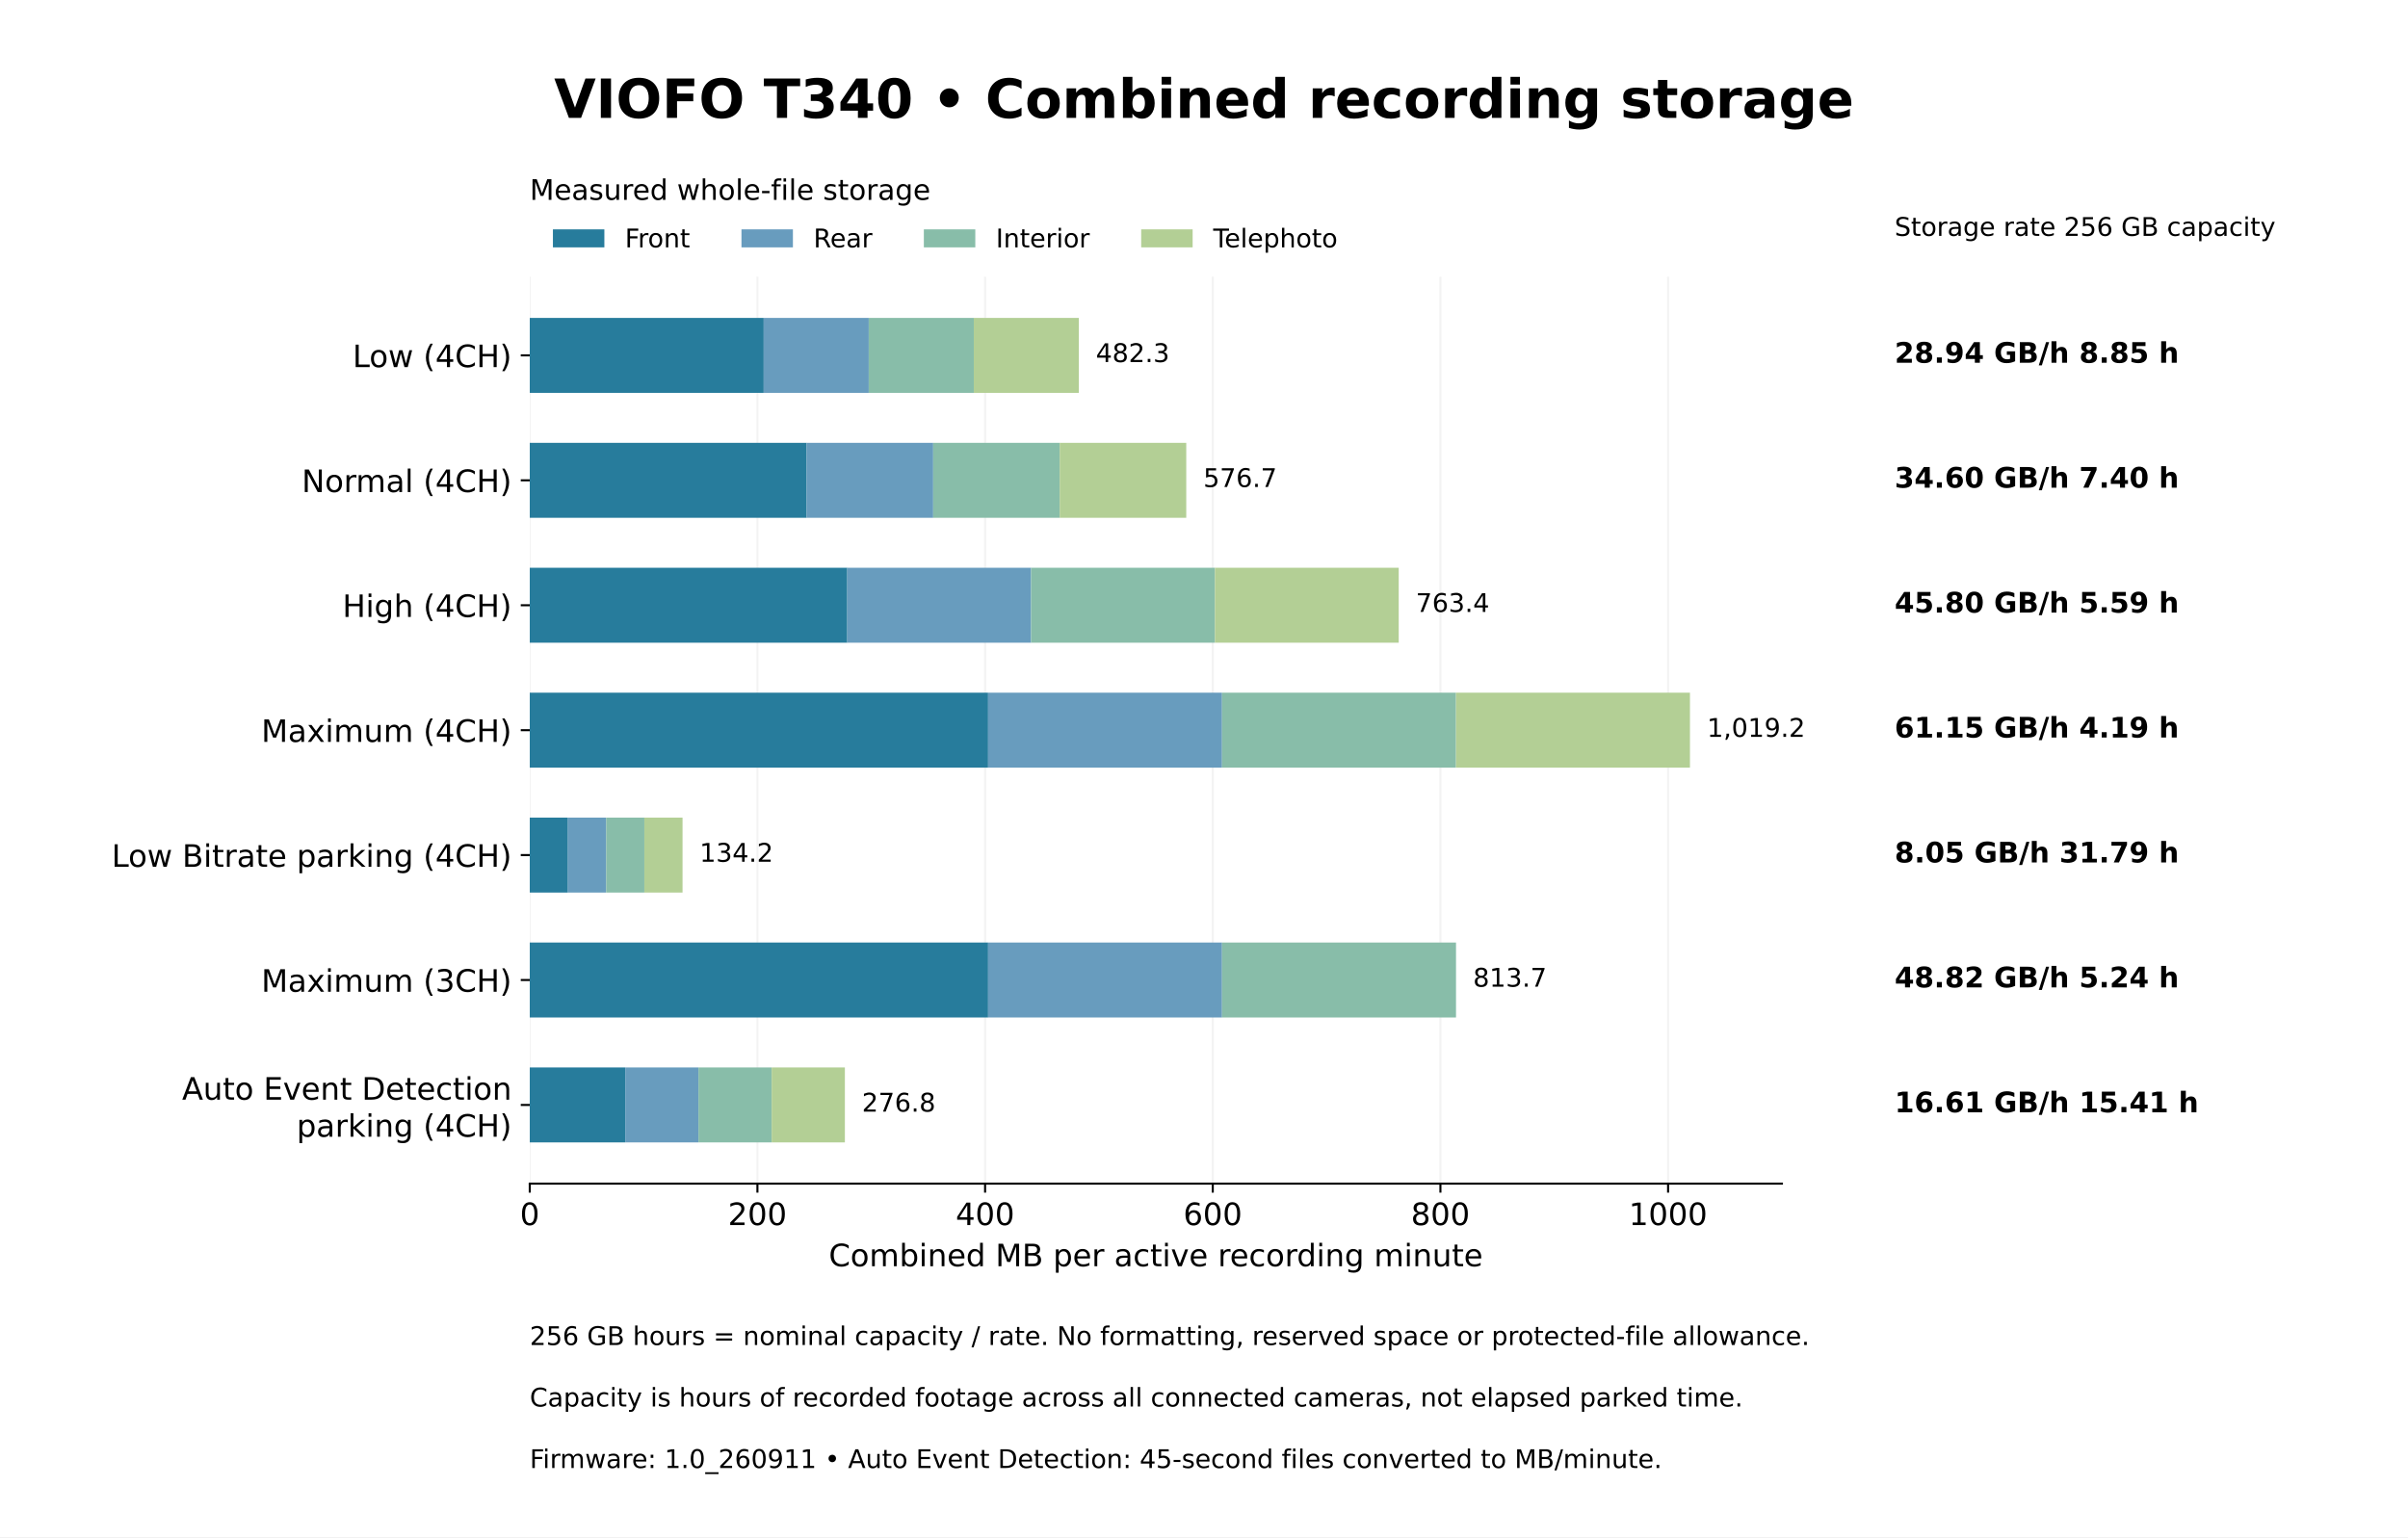
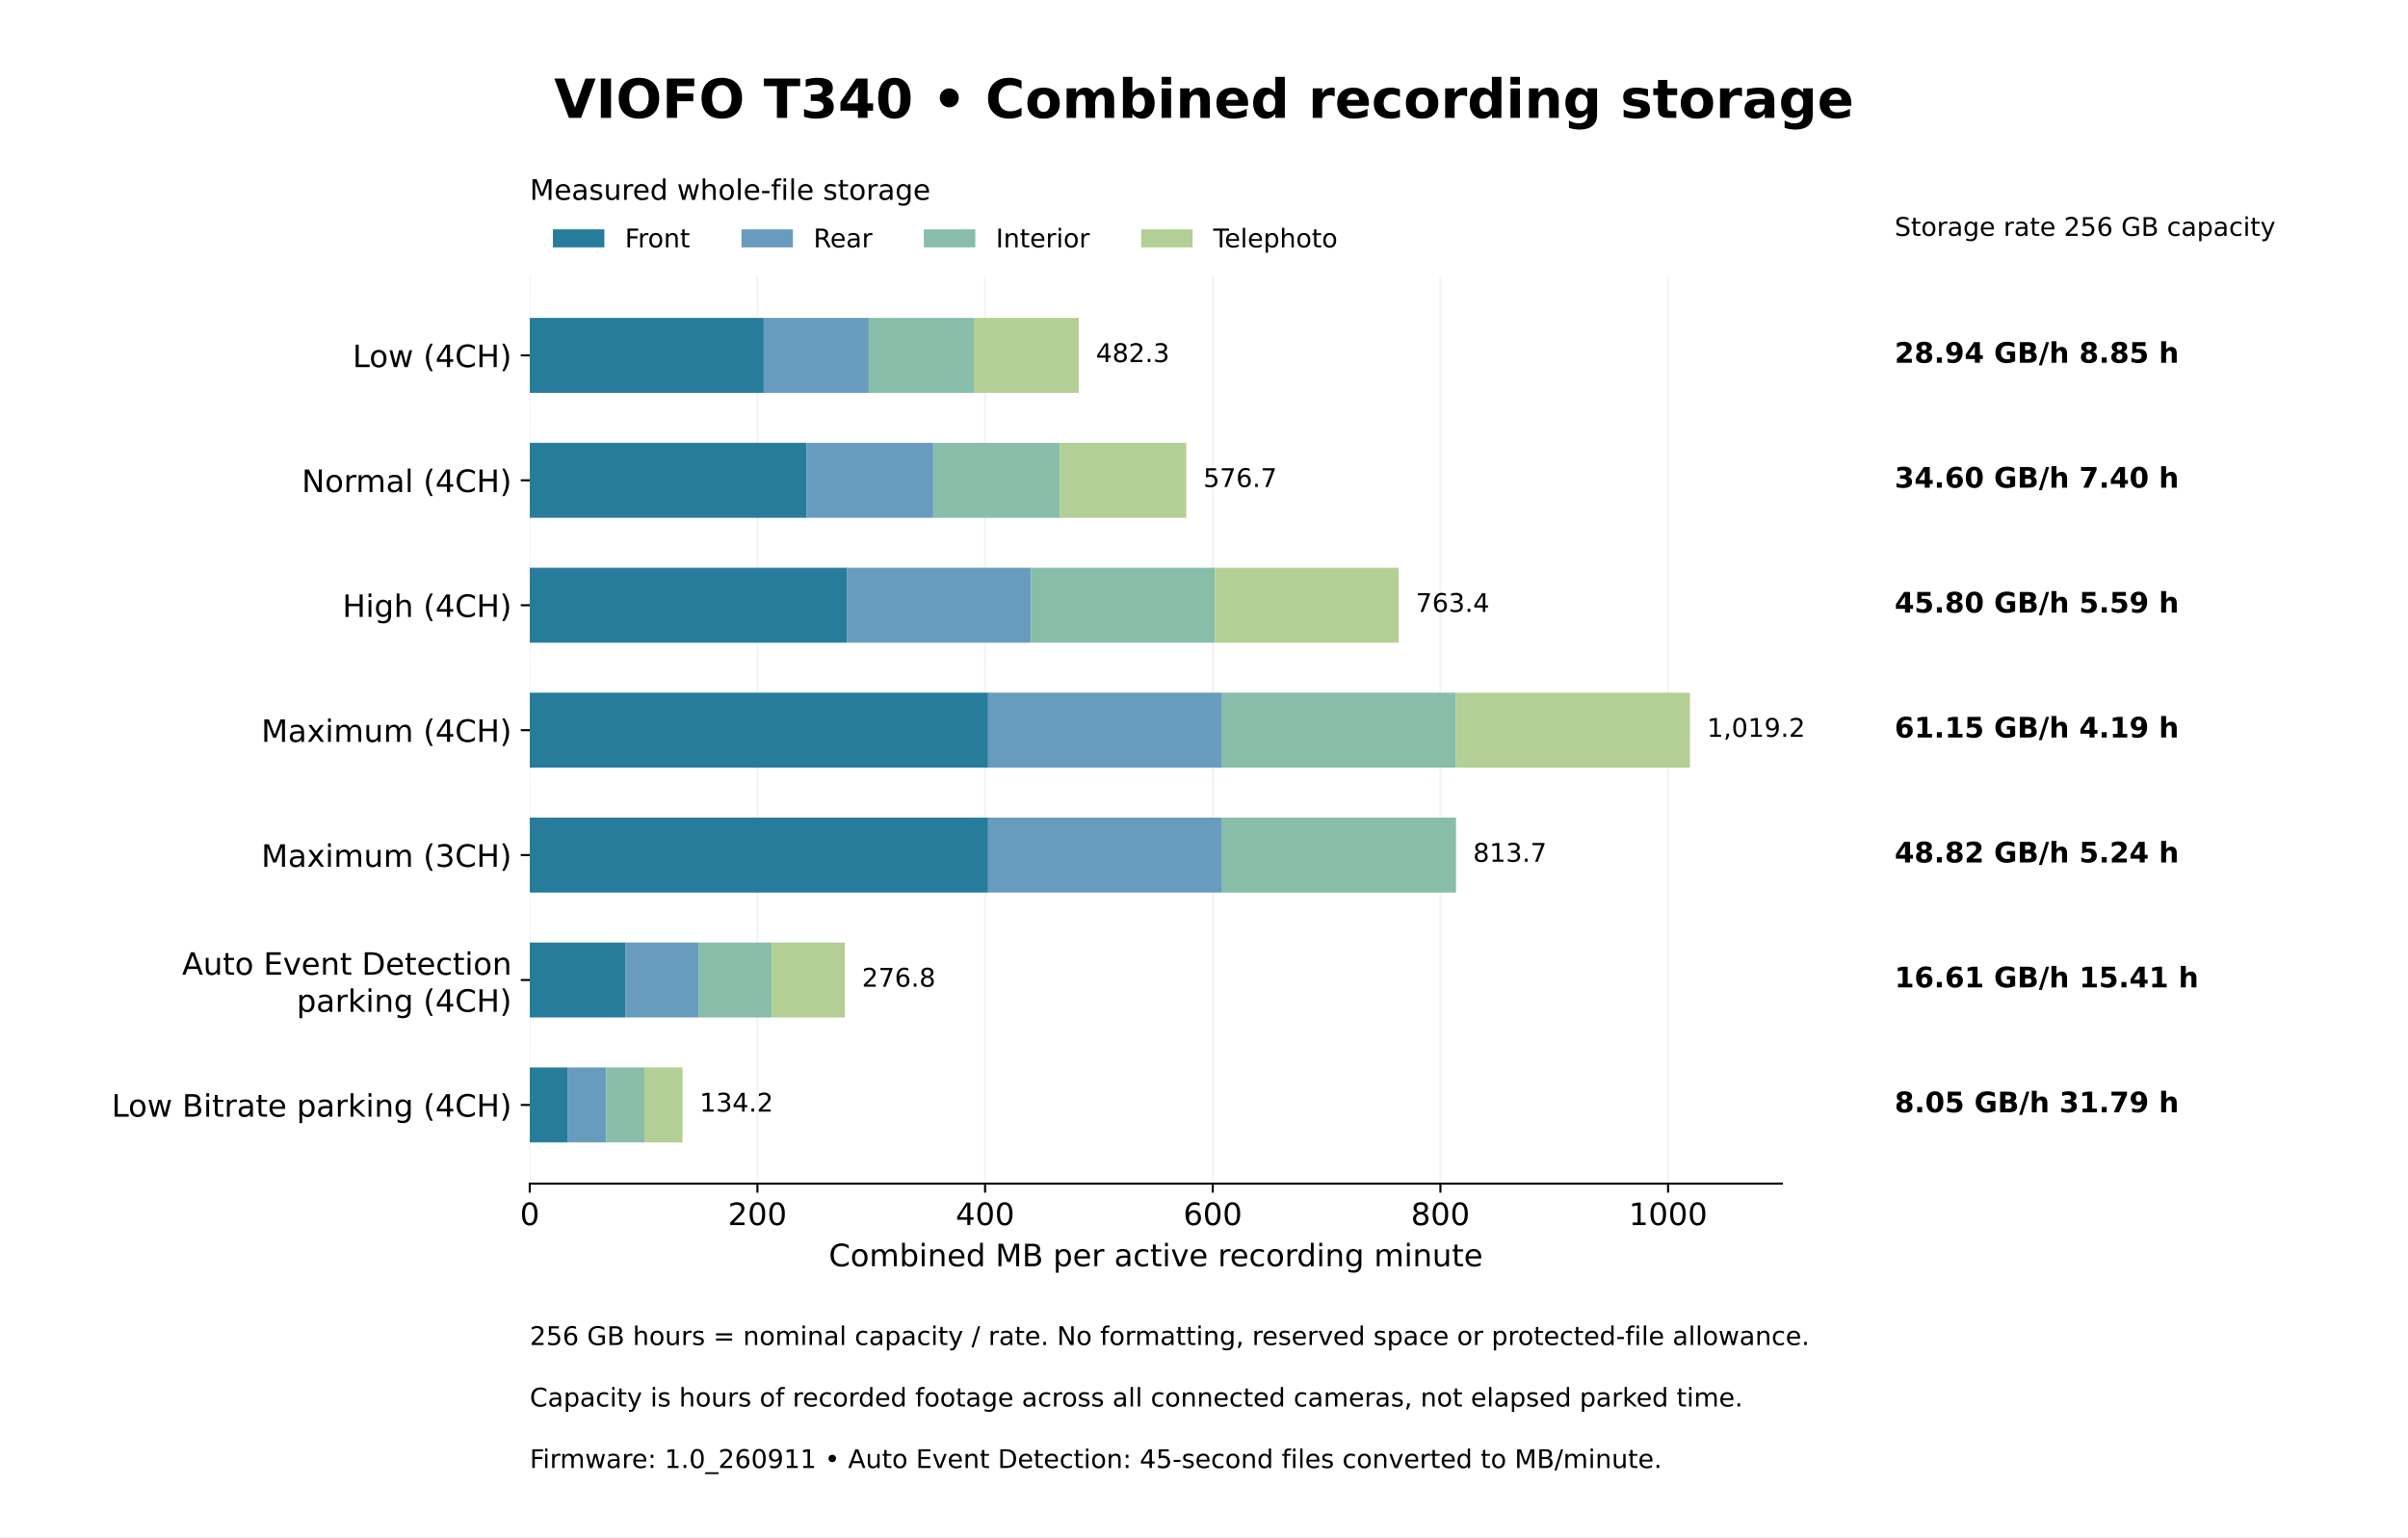
<svg xmlns="http://www.w3.org/2000/svg" xmlns:xlink="http://www.w3.org/1999/xlink" width="936pt" height="597.6pt" viewBox="0 0 936 597.6" version="1.1">
  <defs>
    <style type="text/css">*{stroke-linejoin: round; stroke-linecap: butt}</style>
  </defs>
  <g id="figure_1">
    <g id="patch_1">
      <path d="M 0 597.6 L 936 597.6 L 936 0 L 0 0 z " style="fill: #ffffff" />
    </g>
    <g id="axes_1">
      <g id="patch_2">
        <path d="M 205.92 460.152 L 692.64 460.152 L 692.64 107.568 L 205.92 107.568 z " style="fill: #ffffff" />
      </g>
      <g id="matplotlib.axis_1">
        <g id="xtick_1">
          <g id="line2d_1">
-             <path d="M 205.92 460.152 L 205.92 107.568 " clip-path="url(#p21abf85c77)" style="fill: none; stroke: #b0b0b0; stroke-opacity: 0.16; stroke-width: 0.8; stroke-linecap: square" />
+             <path d="M 205.92 460.152 L 205.92 107.568 " clip-path="url(#p09217255fc)" style="fill: none; stroke: #b0b0b0; stroke-opacity: 0.16; stroke-width: 0.8; stroke-linecap: square" />
          </g>
          <g id="line2d_2">
            <defs>
-               <path id="m1214e8e219" d="M 0 0 L 0 3.5 " style="stroke: #000000; stroke-width: 0.8" />
+               <path id="m234fcac634" d="M 0 0 L 0 3.5 " style="stroke: #000000; stroke-width: 0.8" />
            </defs>
            <g>
-               <use xlink:href="#m1214e8e219" x="205.92" y="460.152" style="stroke: #000000; stroke-width: 0.8" />
+               <use xlink:href="#m234fcac634" x="205.92" y="460.152" style="stroke: #000000; stroke-width: 0.8" />
            </g>
          </g>
          <g id="text_1">
            <text style="font-size: 12px; font-family: 'DejaVu Sans'; text-anchor: middle" x="205.92" y="476.269" transform="rotate(-0 205.92 476.2692)">0</text>
          </g>
        </g>
        <g id="xtick_2">
          <g id="line2d_3">
-             <path d="M 294.415 460.152 L 294.415 107.568 " clip-path="url(#p21abf85c77)" style="fill: none; stroke: #b0b0b0; stroke-opacity: 0.16; stroke-width: 0.8; stroke-linecap: square" />
+             <path d="M 294.415 460.152 L 294.415 107.568 " clip-path="url(#p09217255fc)" style="fill: none; stroke: #b0b0b0; stroke-opacity: 0.16; stroke-width: 0.8; stroke-linecap: square" />
          </g>
          <g id="line2d_4">
            <g>
-               <use xlink:href="#m1214e8e219" x="294.415" y="460.152" style="stroke: #000000; stroke-width: 0.8" />
+               <use xlink:href="#m234fcac634" x="294.415" y="460.152" style="stroke: #000000; stroke-width: 0.8" />
            </g>
          </g>
          <g id="text_2">
            <text style="font-size: 12px; font-family: 'DejaVu Sans'; text-anchor: middle" x="294.415" y="476.269" transform="rotate(-0 294.4145 476.2692)">200</text>
          </g>
        </g>
        <g id="xtick_3">
          <g id="line2d_5">
-             <path d="M 382.909 460.152 L 382.909 107.568 " clip-path="url(#p21abf85c77)" style="fill: none; stroke: #b0b0b0; stroke-opacity: 0.16; stroke-width: 0.8; stroke-linecap: square" />
+             <path d="M 382.909 460.152 L 382.909 107.568 " clip-path="url(#p09217255fc)" style="fill: none; stroke: #b0b0b0; stroke-opacity: 0.16; stroke-width: 0.8; stroke-linecap: square" />
          </g>
          <g id="line2d_6">
            <g>
-               <use xlink:href="#m1214e8e219" x="382.909" y="460.152" style="stroke: #000000; stroke-width: 0.8" />
+               <use xlink:href="#m234fcac634" x="382.909" y="460.152" style="stroke: #000000; stroke-width: 0.8" />
            </g>
          </g>
          <g id="text_3">
            <text style="font-size: 12px; font-family: 'DejaVu Sans'; text-anchor: middle" x="382.909" y="476.269" transform="rotate(-0 382.9091 476.2692)">400</text>
          </g>
        </g>
        <g id="xtick_4">
          <g id="line2d_7">
-             <path d="M 471.404 460.152 L 471.404 107.568 " clip-path="url(#p21abf85c77)" style="fill: none; stroke: #b0b0b0; stroke-opacity: 0.16; stroke-width: 0.8; stroke-linecap: square" />
+             <path d="M 471.404 460.152 L 471.404 107.568 " clip-path="url(#p09217255fc)" style="fill: none; stroke: #b0b0b0; stroke-opacity: 0.16; stroke-width: 0.8; stroke-linecap: square" />
          </g>
          <g id="line2d_8">
            <g>
-               <use xlink:href="#m1214e8e219" x="471.404" y="460.152" style="stroke: #000000; stroke-width: 0.8" />
+               <use xlink:href="#m234fcac634" x="471.404" y="460.152" style="stroke: #000000; stroke-width: 0.8" />
            </g>
          </g>
          <g id="text_4">
            <text style="font-size: 12px; font-family: 'DejaVu Sans'; text-anchor: middle" x="471.404" y="476.269" transform="rotate(-0 471.4036 476.2692)">600</text>
          </g>
        </g>
        <g id="xtick_5">
          <g id="line2d_9">
-             <path d="M 559.898 460.152 L 559.898 107.568 " clip-path="url(#p21abf85c77)" style="fill: none; stroke: #b0b0b0; stroke-opacity: 0.16; stroke-width: 0.8; stroke-linecap: square" />
+             <path d="M 559.898 460.152 L 559.898 107.568 " clip-path="url(#p09217255fc)" style="fill: none; stroke: #b0b0b0; stroke-opacity: 0.16; stroke-width: 0.8; stroke-linecap: square" />
          </g>
          <g id="line2d_10">
            <g>
-               <use xlink:href="#m1214e8e219" x="559.898" y="460.152" style="stroke: #000000; stroke-width: 0.8" />
+               <use xlink:href="#m234fcac634" x="559.898" y="460.152" style="stroke: #000000; stroke-width: 0.8" />
            </g>
          </g>
          <g id="text_5">
            <text style="font-size: 12px; font-family: 'DejaVu Sans'; text-anchor: middle" x="559.898" y="476.269" transform="rotate(-0 559.8982 476.2692)">800</text>
          </g>
        </g>
        <g id="xtick_6">
          <g id="line2d_11">
-             <path d="M 648.393 460.152 L 648.393 107.568 " clip-path="url(#p21abf85c77)" style="fill: none; stroke: #b0b0b0; stroke-opacity: 0.16; stroke-width: 0.8; stroke-linecap: square" />
+             <path d="M 648.393 460.152 L 648.393 107.568 " clip-path="url(#p09217255fc)" style="fill: none; stroke: #b0b0b0; stroke-opacity: 0.16; stroke-width: 0.8; stroke-linecap: square" />
          </g>
          <g id="line2d_12">
            <g>
-               <use xlink:href="#m1214e8e219" x="648.393" y="460.152" style="stroke: #000000; stroke-width: 0.8" />
+               <use xlink:href="#m234fcac634" x="648.393" y="460.152" style="stroke: #000000; stroke-width: 0.8" />
            </g>
          </g>
          <g id="text_6">
            <text style="font-size: 12px; font-family: 'DejaVu Sans'; text-anchor: middle" x="648.393" y="476.269" transform="rotate(-0 648.3927 476.2692)">1000</text>
          </g>
        </g>
        <g id="text_7">
          <text style="font-size: 12px; font-family: 'DejaVu Sans'; text-anchor: middle" x="449.28" y="492.27" transform="rotate(-0 449.28 492.2701)">Combined MB per active recording minute</text>
        </g>
      </g>
      <g id="matplotlib.axis_2">
        <g id="ytick_1">
          <g id="line2d_13">
            <defs>
-               <path id="m1c0795b6b4" d="M 0 0 L -3.5 0 " style="stroke: #000000; stroke-width: 0.8" />
+               <path id="m7dcaa71ae1" d="M 0 0 L -3.5 0 " style="stroke: #000000; stroke-width: 0.8" />
            </defs>
            <g>
-               <use xlink:href="#m1c0795b6b4" x="205.92" y="138.164" style="stroke: #000000; stroke-width: 0.8" />
+               <use xlink:href="#m7dcaa71ae1" x="205.92" y="138.164" style="stroke: #000000; stroke-width: 0.8" />
            </g>
          </g>
          <g id="text_8">
            <text style="font-size: 12px; font-family: 'DejaVu Sans'; text-anchor: end" x="198.92" y="142.723" transform="rotate(-0 198.92 142.7227)">Low (4CH)</text>
          </g>
        </g>
        <g id="ytick_2">
          <g id="line2d_14">
            <g>
-               <use xlink:href="#m1c0795b6b4" x="205.92" y="186.729" style="stroke: #000000; stroke-width: 0.8" />
+               <use xlink:href="#m7dcaa71ae1" x="205.92" y="186.729" style="stroke: #000000; stroke-width: 0.8" />
            </g>
          </g>
          <g id="text_9">
            <text style="font-size: 12px; font-family: 'DejaVu Sans'; text-anchor: end" x="198.92" y="191.288" transform="rotate(-0 198.92 191.2885)">Normal (4CH)</text>
          </g>
        </g>
        <g id="ytick_3">
          <g id="line2d_15">
            <g>
-               <use xlink:href="#m1c0795b6b4" x="205.92" y="235.295" style="stroke: #000000; stroke-width: 0.8" />
+               <use xlink:href="#m7dcaa71ae1" x="205.92" y="235.295" style="stroke: #000000; stroke-width: 0.8" />
            </g>
          </g>
          <g id="text_10">
            <text style="font-size: 12px; font-family: 'DejaVu Sans'; text-anchor: end" x="198.92" y="239.854" transform="rotate(-0 198.92 239.8538)">High (4CH)</text>
          </g>
        </g>
        <g id="ytick_4">
          <g id="line2d_16">
            <g>
-               <use xlink:href="#m1c0795b6b4" x="205.92" y="283.86" style="stroke: #000000; stroke-width: 0.8" />
+               <use xlink:href="#m7dcaa71ae1" x="205.92" y="283.86" style="stroke: #000000; stroke-width: 0.8" />
            </g>
          </g>
          <g id="text_11">
            <text style="font-size: 12px; font-family: 'DejaVu Sans'; text-anchor: end" x="198.92" y="288.419" transform="rotate(-0 198.92 288.4191)">Maximum (4CH)</text>
          </g>
        </g>
        <g id="ytick_5">
          <g id="line2d_17">
            <g>
-               <use xlink:href="#m1c0795b6b4" x="205.92" y="332.425" style="stroke: #000000; stroke-width: 0.8" />
+               <use xlink:href="#m7dcaa71ae1" x="205.92" y="332.425" style="stroke: #000000; stroke-width: 0.8" />
            </g>
          </g>
          <g id="text_12">
-             <text style="font-size: 12px; font-family: 'DejaVu Sans'; text-anchor: end" x="198.92" y="336.984" transform="rotate(-0 198.92 336.9844)">Low Bitrate parking (4CH)</text>
+             <text style="font-size: 12px; font-family: 'DejaVu Sans'; text-anchor: end" x="198.92" y="336.984" transform="rotate(-0 198.92 336.9844)">Maximum (3CH)</text>
          </g>
        </g>
        <g id="ytick_6">
          <g id="line2d_18">
            <g>
-               <use xlink:href="#m1c0795b6b4" x="205.92" y="380.991" style="stroke: #000000; stroke-width: 0.8" />
+               <use xlink:href="#m7dcaa71ae1" x="205.92" y="380.991" style="stroke: #000000; stroke-width: 0.8" />
            </g>
          </g>
          <g id="text_13">
-             <text style="font-size: 12px; font-family: 'DejaVu Sans'; text-anchor: end" x="198.92" y="385.55" transform="rotate(-0 198.92 385.5496)">Maximum (3CH)</text>
+             <text style="font-size: 12px; font-family: 'DejaVu Sans'" transform="translate(70.75813 378.9486)">Auto Event Detection</text>
+             <text style="font-size: 12px; font-family: 'DejaVu Sans'" transform="translate(115.2931 393.3519)">parking (4CH)</text>
          </g>
        </g>
        <g id="ytick_7">
          <g id="line2d_19">
            <g>
-               <use xlink:href="#m1c0795b6b4" x="205.92" y="429.556" style="stroke: #000000; stroke-width: 0.8" />
+               <use xlink:href="#m7dcaa71ae1" x="205.92" y="429.556" style="stroke: #000000; stroke-width: 0.8" />
            </g>
          </g>
          <g id="text_14">
-             <text style="font-size: 12px; font-family: 'DejaVu Sans'" transform="translate(70.75813 427.5139)">Auto Event Detection</text>
-             <text style="font-size: 12px; font-family: 'DejaVu Sans'" transform="translate(115.2931 441.9172)">parking (4CH)</text>
+             <text style="font-size: 12px; font-family: 'DejaVu Sans'; text-anchor: end" x="198.92" y="434.115" transform="rotate(-0 198.92 434.1149)">Low Bitrate parking (4CH)</text>
          </g>
        </g>
      </g>
      <g id="patch_3">
-         <path d="M 205.92 123.595 L 296.857 123.595 L 296.857 152.734 L 205.92 152.734 z " clip-path="url(#p21abf85c77)" style="fill: #277c9c" />
+         <path d="M 205.92 123.595 L 296.857 123.595 L 296.857 152.734 L 205.92 152.734 z " clip-path="url(#p09217255fc)" style="fill: #277c9c" />
      </g>
      <g id="patch_4">
-         <path d="M 205.92 172.16 L 313.56 172.16 L 313.56 201.299 L 205.92 201.299 z " clip-path="url(#p21abf85c77)" style="fill: #277c9c" />
+         <path d="M 205.92 172.16 L 313.56 172.16 L 313.56 201.299 L 205.92 201.299 z " clip-path="url(#p09217255fc)" style="fill: #277c9c" />
      </g>
      <g id="patch_5">
-         <path d="M 205.92 220.725 L 329.335 220.725 L 329.335 249.864 L 205.92 249.864 z " clip-path="url(#p21abf85c77)" style="fill: #277c9c" />
+         <path d="M 205.92 220.725 L 329.335 220.725 L 329.335 249.864 L 205.92 249.864 z " clip-path="url(#p09217255fc)" style="fill: #277c9c" />
      </g>
      <g id="patch_6">
-         <path d="M 205.92 269.29 L 384.083 269.29 L 384.083 298.43 L 205.92 298.43 z " clip-path="url(#p21abf85c77)" style="fill: #277c9c" />
+         <path d="M 205.92 269.29 L 384.083 269.29 L 384.083 298.43 L 205.92 298.43 z " clip-path="url(#p09217255fc)" style="fill: #277c9c" />
      </g>
      <g id="patch_7">
-         <path d="M 205.92 317.856 L 220.767 317.856 L 220.767 346.995 L 205.92 346.995 z " clip-path="url(#p21abf85c77)" style="fill: #277c9c" />
+         <path d="M 205.92 317.856 L 384.083 317.856 L 384.083 346.995 L 205.92 346.995 z " clip-path="url(#p09217255fc)" style="fill: #277c9c" />
      </g>
      <g id="patch_8">
-         <path d="M 205.92 366.421 L 384.083 366.421 L 384.083 395.56 L 205.92 395.56 z " clip-path="url(#p21abf85c77)" style="fill: #277c9c" />
+         <path d="M 205.92 366.421 L 243.037 366.421 L 243.037 395.56 L 205.92 395.56 z " clip-path="url(#p09217255fc)" style="fill: #277c9c" />
      </g>
      <g id="patch_9">
-         <path d="M 205.92 414.986 L 243.037 414.986 L 243.037 444.125 L 205.92 444.125 z " clip-path="url(#p21abf85c77)" style="fill: #277c9c" />
+         <path d="M 205.92 414.986 L 220.767 414.986 L 220.767 444.125 L 205.92 444.125 z " clip-path="url(#p09217255fc)" style="fill: #277c9c" />
      </g>
      <g id="patch_10">
-         <path d="M 296.857 123.595 L 337.686 123.595 L 337.686 152.734 L 296.857 152.734 z " clip-path="url(#p21abf85c77)" style="fill: #689cbe" />
+         <path d="M 296.857 123.595 L 337.686 123.595 L 337.686 152.734 L 296.857 152.734 z " clip-path="url(#p09217255fc)" style="fill: #689cbe" />
      </g>
      <g id="patch_11">
-         <path d="M 313.56 172.16 L 362.741 172.16 L 362.741 201.299 L 313.56 201.299 z " clip-path="url(#p21abf85c77)" style="fill: #689cbe" />
+         <path d="M 313.56 172.16 L 362.741 172.16 L 362.741 201.299 L 313.56 201.299 z " clip-path="url(#p09217255fc)" style="fill: #689cbe" />
      </g>
      <g id="patch_12">
-         <path d="M 329.335 220.725 L 400.786 220.725 L 400.786 249.864 L 329.335 249.864 z " clip-path="url(#p21abf85c77)" style="fill: #689cbe" />
+         <path d="M 329.335 220.725 L 400.786 220.725 L 400.786 249.864 L 329.335 249.864 z " clip-path="url(#p09217255fc)" style="fill: #689cbe" />
      </g>
      <g id="patch_13">
-         <path d="M 384.083 269.29 L 475.02 269.29 L 475.02 298.43 L 384.083 298.43 z " clip-path="url(#p21abf85c77)" style="fill: #689cbe" />
+         <path d="M 384.083 269.29 L 475.02 269.29 L 475.02 298.43 L 384.083 298.43 z " clip-path="url(#p09217255fc)" style="fill: #689cbe" />
      </g>
      <g id="patch_14">
-         <path d="M 220.767 317.856 L 235.614 317.856 L 235.614 346.995 L 220.767 346.995 z " clip-path="url(#p21abf85c77)" style="fill: #689cbe" />
+         <path d="M 384.083 317.856 L 475.02 317.856 L 475.02 346.995 L 384.083 346.995 z " clip-path="url(#p09217255fc)" style="fill: #689cbe" />
      </g>
      <g id="patch_15">
-         <path d="M 384.083 366.421 L 475.02 366.421 L 475.02 395.56 L 384.083 395.56 z " clip-path="url(#p21abf85c77)" style="fill: #689cbe" />
+         <path d="M 243.037 366.421 L 271.494 366.421 L 271.494 395.56 L 243.037 395.56 z " clip-path="url(#p09217255fc)" style="fill: #689cbe" />
      </g>
      <g id="patch_16">
-         <path d="M 243.037 414.986 L 271.494 414.986 L 271.494 444.125 L 243.037 444.125 z " clip-path="url(#p21abf85c77)" style="fill: #689cbe" />
+         <path d="M 220.767 414.986 L 235.614 414.986 L 235.614 444.125 L 220.767 444.125 z " clip-path="url(#p09217255fc)" style="fill: #689cbe" />
      </g>
      <g id="patch_17">
-         <path d="M 337.686 123.595 L 378.515 123.595 L 378.515 152.734 L 337.686 152.734 z " clip-path="url(#p21abf85c77)" style="fill: #88bda9" />
+         <path d="M 337.686 123.595 L 378.515 123.595 L 378.515 152.734 L 337.686 152.734 z " clip-path="url(#p09217255fc)" style="fill: #88bda9" />
      </g>
      <g id="patch_18">
-         <path d="M 362.741 172.16 L 411.921 172.16 L 411.921 201.299 L 362.741 201.299 z " clip-path="url(#p21abf85c77)" style="fill: #88bda9" />
+         <path d="M 362.741 172.16 L 411.921 172.16 L 411.921 201.299 L 362.741 201.299 z " clip-path="url(#p09217255fc)" style="fill: #88bda9" />
      </g>
      <g id="patch_19">
-         <path d="M 400.786 220.725 L 472.237 220.725 L 472.237 249.864 L 400.786 249.864 z " clip-path="url(#p21abf85c77)" style="fill: #88bda9" />
+         <path d="M 400.786 220.725 L 472.237 220.725 L 472.237 249.864 L 400.786 249.864 z " clip-path="url(#p09217255fc)" style="fill: #88bda9" />
      </g>
      <g id="patch_20">
-         <path d="M 475.02 269.29 L 565.958 269.29 L 565.958 298.43 L 475.02 298.43 z " clip-path="url(#p21abf85c77)" style="fill: #88bda9" />
+         <path d="M 475.02 269.29 L 565.958 269.29 L 565.958 298.43 L 475.02 298.43 z " clip-path="url(#p09217255fc)" style="fill: #88bda9" />
      </g>
      <g id="patch_21">
-         <path d="M 235.614 317.856 L 250.461 317.856 L 250.461 346.995 L 235.614 346.995 z " clip-path="url(#p21abf85c77)" style="fill: #88bda9" />
+         <path d="M 475.02 317.856 L 565.958 317.856 L 565.958 346.995 L 475.02 346.995 z " clip-path="url(#p09217255fc)" style="fill: #88bda9" />
      </g>
      <g id="patch_22">
-         <path d="M 475.02 366.421 L 565.958 366.421 L 565.958 395.56 L 475.02 395.56 z " clip-path="url(#p21abf85c77)" style="fill: #88bda9" />
+         <path d="M 271.494 366.421 L 299.95 366.421 L 299.95 395.56 L 271.494 395.56 z " clip-path="url(#p09217255fc)" style="fill: #88bda9" />
      </g>
      <g id="patch_23">
-         <path d="M 271.494 414.986 L 299.95 414.986 L 299.95 444.125 L 271.494 444.125 z " clip-path="url(#p21abf85c77)" style="fill: #88bda9" />
+         <path d="M 235.614 414.986 L 250.461 414.986 L 250.461 444.125 L 235.614 444.125 z " clip-path="url(#p09217255fc)" style="fill: #88bda9" />
      </g>
      <g id="patch_24">
-         <path d="M 378.515 123.595 L 419.344 123.595 L 419.344 152.734 L 378.515 152.734 z " clip-path="url(#p21abf85c77)" style="fill: #b3cf95" />
+         <path d="M 378.515 123.595 L 419.344 123.595 L 419.344 152.734 L 378.515 152.734 z " clip-path="url(#p09217255fc)" style="fill: #b3cf95" />
      </g>
      <g id="patch_25">
-         <path d="M 411.921 172.16 L 461.101 172.16 L 461.101 201.299 L 411.921 201.299 z " clip-path="url(#p21abf85c77)" style="fill: #b3cf95" />
+         <path d="M 411.921 172.16 L 461.101 172.16 L 461.101 201.299 L 411.921 201.299 z " clip-path="url(#p09217255fc)" style="fill: #b3cf95" />
      </g>
      <g id="patch_26">
-         <path d="M 472.237 220.725 L 543.687 220.725 L 543.687 249.864 L 472.237 249.864 z " clip-path="url(#p21abf85c77)" style="fill: #b3cf95" />
+         <path d="M 472.237 220.725 L 543.687 220.725 L 543.687 249.864 L 472.237 249.864 z " clip-path="url(#p09217255fc)" style="fill: #b3cf95" />
      </g>
      <g id="patch_27">
-         <path d="M 565.958 269.29 L 656.895 269.29 L 656.895 298.43 L 565.958 298.43 z " clip-path="url(#p21abf85c77)" style="fill: #b3cf95" />
+         <path d="M 565.958 269.29 L 656.895 269.29 L 656.895 298.43 L 565.958 298.43 z " clip-path="url(#p09217255fc)" style="fill: #b3cf95" />
      </g>
      <g id="patch_28">
-         <path d="M 250.461 317.856 L 265.308 317.856 L 265.308 346.995 L 250.461 346.995 z " clip-path="url(#p21abf85c77)" style="fill: #b3cf95" />
+         <path d="M 565.958 317.856 L 565.958 317.856 L 565.958 346.995 L 565.958 346.995 z " clip-path="url(#p09217255fc)" style="fill: #b3cf95" />
      </g>
      <g id="patch_29">
-         <path d="M 565.958 366.421 L 565.958 366.421 L 565.958 395.56 L 565.958 395.56 z " clip-path="url(#p21abf85c77)" style="fill: #b3cf95" />
+         <path d="M 299.95 366.421 L 328.407 366.421 L 328.407 395.56 L 299.95 395.56 z " clip-path="url(#p09217255fc)" style="fill: #b3cf95" />
      </g>
      <g id="patch_30">
-         <path d="M 299.95 414.986 L 328.407 414.986 L 328.407 444.125 L 299.95 444.125 z " clip-path="url(#p21abf85c77)" style="fill: #b3cf95" />
+         <path d="M 250.461 414.986 L 265.308 414.986 L 265.308 444.125 L 250.461 444.125 z " clip-path="url(#p09217255fc)" style="fill: #b3cf95" />
      </g>
      <g id="patch_31">
        <path d="M 205.92 460.152 L 692.64 460.152 " style="fill: none; stroke: #000000; stroke-width: 0.8; stroke-linejoin: miter; stroke-linecap: square" />
      </g>
      <g id="text_15">
        <text style="font-size: 10px; font-family: 'DejaVu Sans'; text-anchor: start" x="425.982" y="140.762" transform="rotate(-0 425.9816 140.7618)">482.3</text>
      </g>
      <g id="text_16">
        <text style="font-weight: 700; font-size: 11px; font-family: 'DejaVu Sans'; text-anchor: start" x="736.445" y="141.022" transform="rotate(-0 736.4448 141.022)">28.94 GB/h     8.85 h</text>
      </g>
      <g id="text_17">
        <text style="font-size: 10px; font-family: 'DejaVu Sans'; text-anchor: start" x="467.739" y="189.327" transform="rotate(-0 467.7385 189.3271)">576.7</text>
      </g>
      <g id="text_18">
        <text style="font-weight: 700; font-size: 11px; font-family: 'DejaVu Sans'; text-anchor: start" x="736.445" y="189.587" transform="rotate(-0 736.4448 189.5873)">34.60 GB/h     7.40 h</text>
      </g>
      <g id="text_19">
        <text style="font-size: 10px; font-family: 'DejaVu Sans'; text-anchor: start" x="550.325" y="237.892" transform="rotate(-0 550.3245 237.8924)">763.4</text>
      </g>
      <g id="text_20">
        <text style="font-weight: 700; font-size: 11px; font-family: 'DejaVu Sans'; text-anchor: start" x="736.445" y="238.153" transform="rotate(-0 736.4448 238.1526)">45.80 GB/h     5.59 h</text>
      </g>
      <g id="text_21">
        <text style="font-size: 10px; font-family: 'DejaVu Sans'; text-anchor: start" x="663.532" y="286.458" transform="rotate(-0 663.5323 286.4577)">1,019.2</text>
      </g>
      <g id="text_22">
        <text style="font-weight: 700; font-size: 11px; font-family: 'DejaVu Sans'; text-anchor: start" x="736.445" y="286.718" transform="rotate(-0 736.4448 286.7179)">61.15 GB/h     4.19 h</text>
      </g>
      <g id="text_23">
-         <text style="font-size: 10px; font-family: 'DejaVu Sans'; text-anchor: start" x="271.945" y="335.023" transform="rotate(-0 271.9448 335.0229)">134.2</text>
+         <text style="font-size: 10px; font-family: 'DejaVu Sans'; text-anchor: start" x="572.595" y="335.023" transform="rotate(-0 572.5949 335.0229)">813.7</text>
      </g>
      <g id="text_24">
-         <text style="font-weight: 700; font-size: 11px; font-family: 'DejaVu Sans'; text-anchor: start" x="736.445" y="335.283" transform="rotate(-0 736.4448 335.2831)">8.05 GB/h     31.79 h</text>
+         <text style="font-weight: 700; font-size: 11px; font-family: 'DejaVu Sans'; text-anchor: start" x="736.445" y="335.283" transform="rotate(-0 736.4448 335.2831)">48.82 GB/h     5.24 h</text>
      </g>
      <g id="text_25">
-         <text style="font-size: 10px; font-family: 'DejaVu Sans'; text-anchor: start" x="572.595" y="383.588" transform="rotate(-0 572.5949 383.5882)">813.7</text>
+         <text style="font-size: 10px; font-family: 'DejaVu Sans'; text-anchor: start" x="335.044" y="383.588" transform="rotate(-0 335.0442 383.5882)">276.8</text>
      </g>
      <g id="text_26">
-         <text style="font-weight: 700; font-size: 11px; font-family: 'DejaVu Sans'; text-anchor: start" x="736.445" y="383.848" transform="rotate(-0 736.4448 383.8484)">48.82 GB/h     5.24 h</text>
+         <text style="font-weight: 700; font-size: 11px; font-family: 'DejaVu Sans'; text-anchor: start" x="736.445" y="383.848" transform="rotate(-0 736.4448 383.8484)">16.61 GB/h     15.41 h</text>
      </g>
      <g id="text_27">
-         <text style="font-size: 10px; font-family: 'DejaVu Sans'; text-anchor: start" x="335.044" y="432.154" transform="rotate(-0 335.0442 432.1535)">276.8</text>
+         <text style="font-size: 10px; font-family: 'DejaVu Sans'; text-anchor: start" x="271.945" y="432.154" transform="rotate(-0 271.9448 432.1535)">134.2</text>
      </g>
      <g id="text_28">
-         <text style="font-weight: 700; font-size: 11px; font-family: 'DejaVu Sans'; text-anchor: start" x="736.445" y="432.414" transform="rotate(-0 736.4448 432.4137)">16.61 GB/h     15.41 h</text>
+         <text style="font-weight: 700; font-size: 11px; font-family: 'DejaVu Sans'; text-anchor: start" x="736.445" y="432.414" transform="rotate(-0 736.4448 432.4137)">8.05 GB/h     31.79 h</text>
      </g>
      <g id="text_29">
        <text style="font-size: 10px; font-family: 'DejaVu Sans'; text-anchor: start" x="736.445" y="91.702" transform="rotate(-0 736.4448 91.70172)">Storage rate     256 GB capacity</text>
      </g>
    </g>
    <g id="text_30">
      <text style="font-weight: 700; font-size: 21px; font-family: 'DejaVu Sans'; text-anchor: middle" x="468" y="45.837" transform="rotate(-0 468 45.83672)">VIOFO T340 • Combined recording storage</text>
    </g>
    <g id="text_31">
      <text style="font-size: 11px; font-family: 'DejaVu Sans'; text-anchor: start" x="205.92" y="77.688" transform="rotate(-0 205.92 77.688)">Measured whole-file storage</text>
    </g>
    <g id="text_32">
      <text style="font-size: 10px; font-family: 'DejaVu Sans'; text-anchor: start" x="205.92" y="522.9" transform="rotate(-0 205.92 522.9)">256 GB hours = nominal capacity / rate. No formatting, reserved space or protected-file allowance.</text>
    </g>
    <g id="text_33">
      <text style="font-size: 10px; font-family: 'DejaVu Sans'; text-anchor: start" x="205.92" y="546.804" transform="rotate(-0 205.92 546.804)">Capacity is hours of recorded footage across all connected cameras, not elapsed parked time.</text>
    </g>
    <g id="text_34">
      <text style="font-size: 10px; font-family: 'DejaVu Sans'; text-anchor: start" x="205.92" y="570.708" transform="rotate(-0 205.92 570.708)">Firmware: 1.0_260911 • Auto Event Detection: 45-second files converted to MB/minute.</text>
    </g>
    <g id="legend_1">
      <g id="patch_32">
        <path d="M 214.92 96.166 L 234.92 96.166 L 234.92 89.166 L 214.92 89.166 z " style="fill: #277c9c" />
      </g>
      <g id="text_35">
        <text style="font-size: 10px; font-family: 'DejaVu Sans'; text-anchor: start" x="242.92" y="96.166" transform="rotate(-0 242.92 96.16566)">Front</text>
      </g>
      <g id="patch_33">
        <path d="M 288.211 96.166 L 308.211 96.166 L 308.211 89.166 L 288.211 89.166 z " style="fill: #689cbe" />
      </g>
      <g id="text_36">
        <text style="font-size: 10px; font-family: 'DejaVu Sans'; text-anchor: start" x="316.211" y="96.166" transform="rotate(-0 316.2106 96.16566)">Rear</text>
      </g>
      <g id="patch_34">
        <path d="M 359.103 96.166 L 379.103 96.166 L 379.103 89.166 L 359.103 89.166 z " style="fill: #88bda9" />
      </g>
      <g id="text_37">
        <text style="font-size: 10px; font-family: 'DejaVu Sans'; text-anchor: start" x="387.103" y="96.166" transform="rotate(-0 387.1028 96.16566)">Interior</text>
      </g>
      <g id="patch_35">
        <path d="M 443.582 96.166 L 463.582 96.166 L 463.582 89.166 L 443.582 89.166 z " style="fill: #b3cf95" />
      </g>
      <g id="text_38">
        <text style="font-size: 10px; font-family: 'DejaVu Sans'; text-anchor: start" x="471.582" y="96.166" transform="rotate(-0 471.5825 96.16566)">Telephoto</text>
      </g>
    </g>
  </g>
  <defs>
-     <clipPath id="p21abf85c77">
+     <clipPath id="p09217255fc">
      <rect x="205.92" y="107.568" width="486.72" height="352.584" />
    </clipPath>
  </defs>
</svg>
